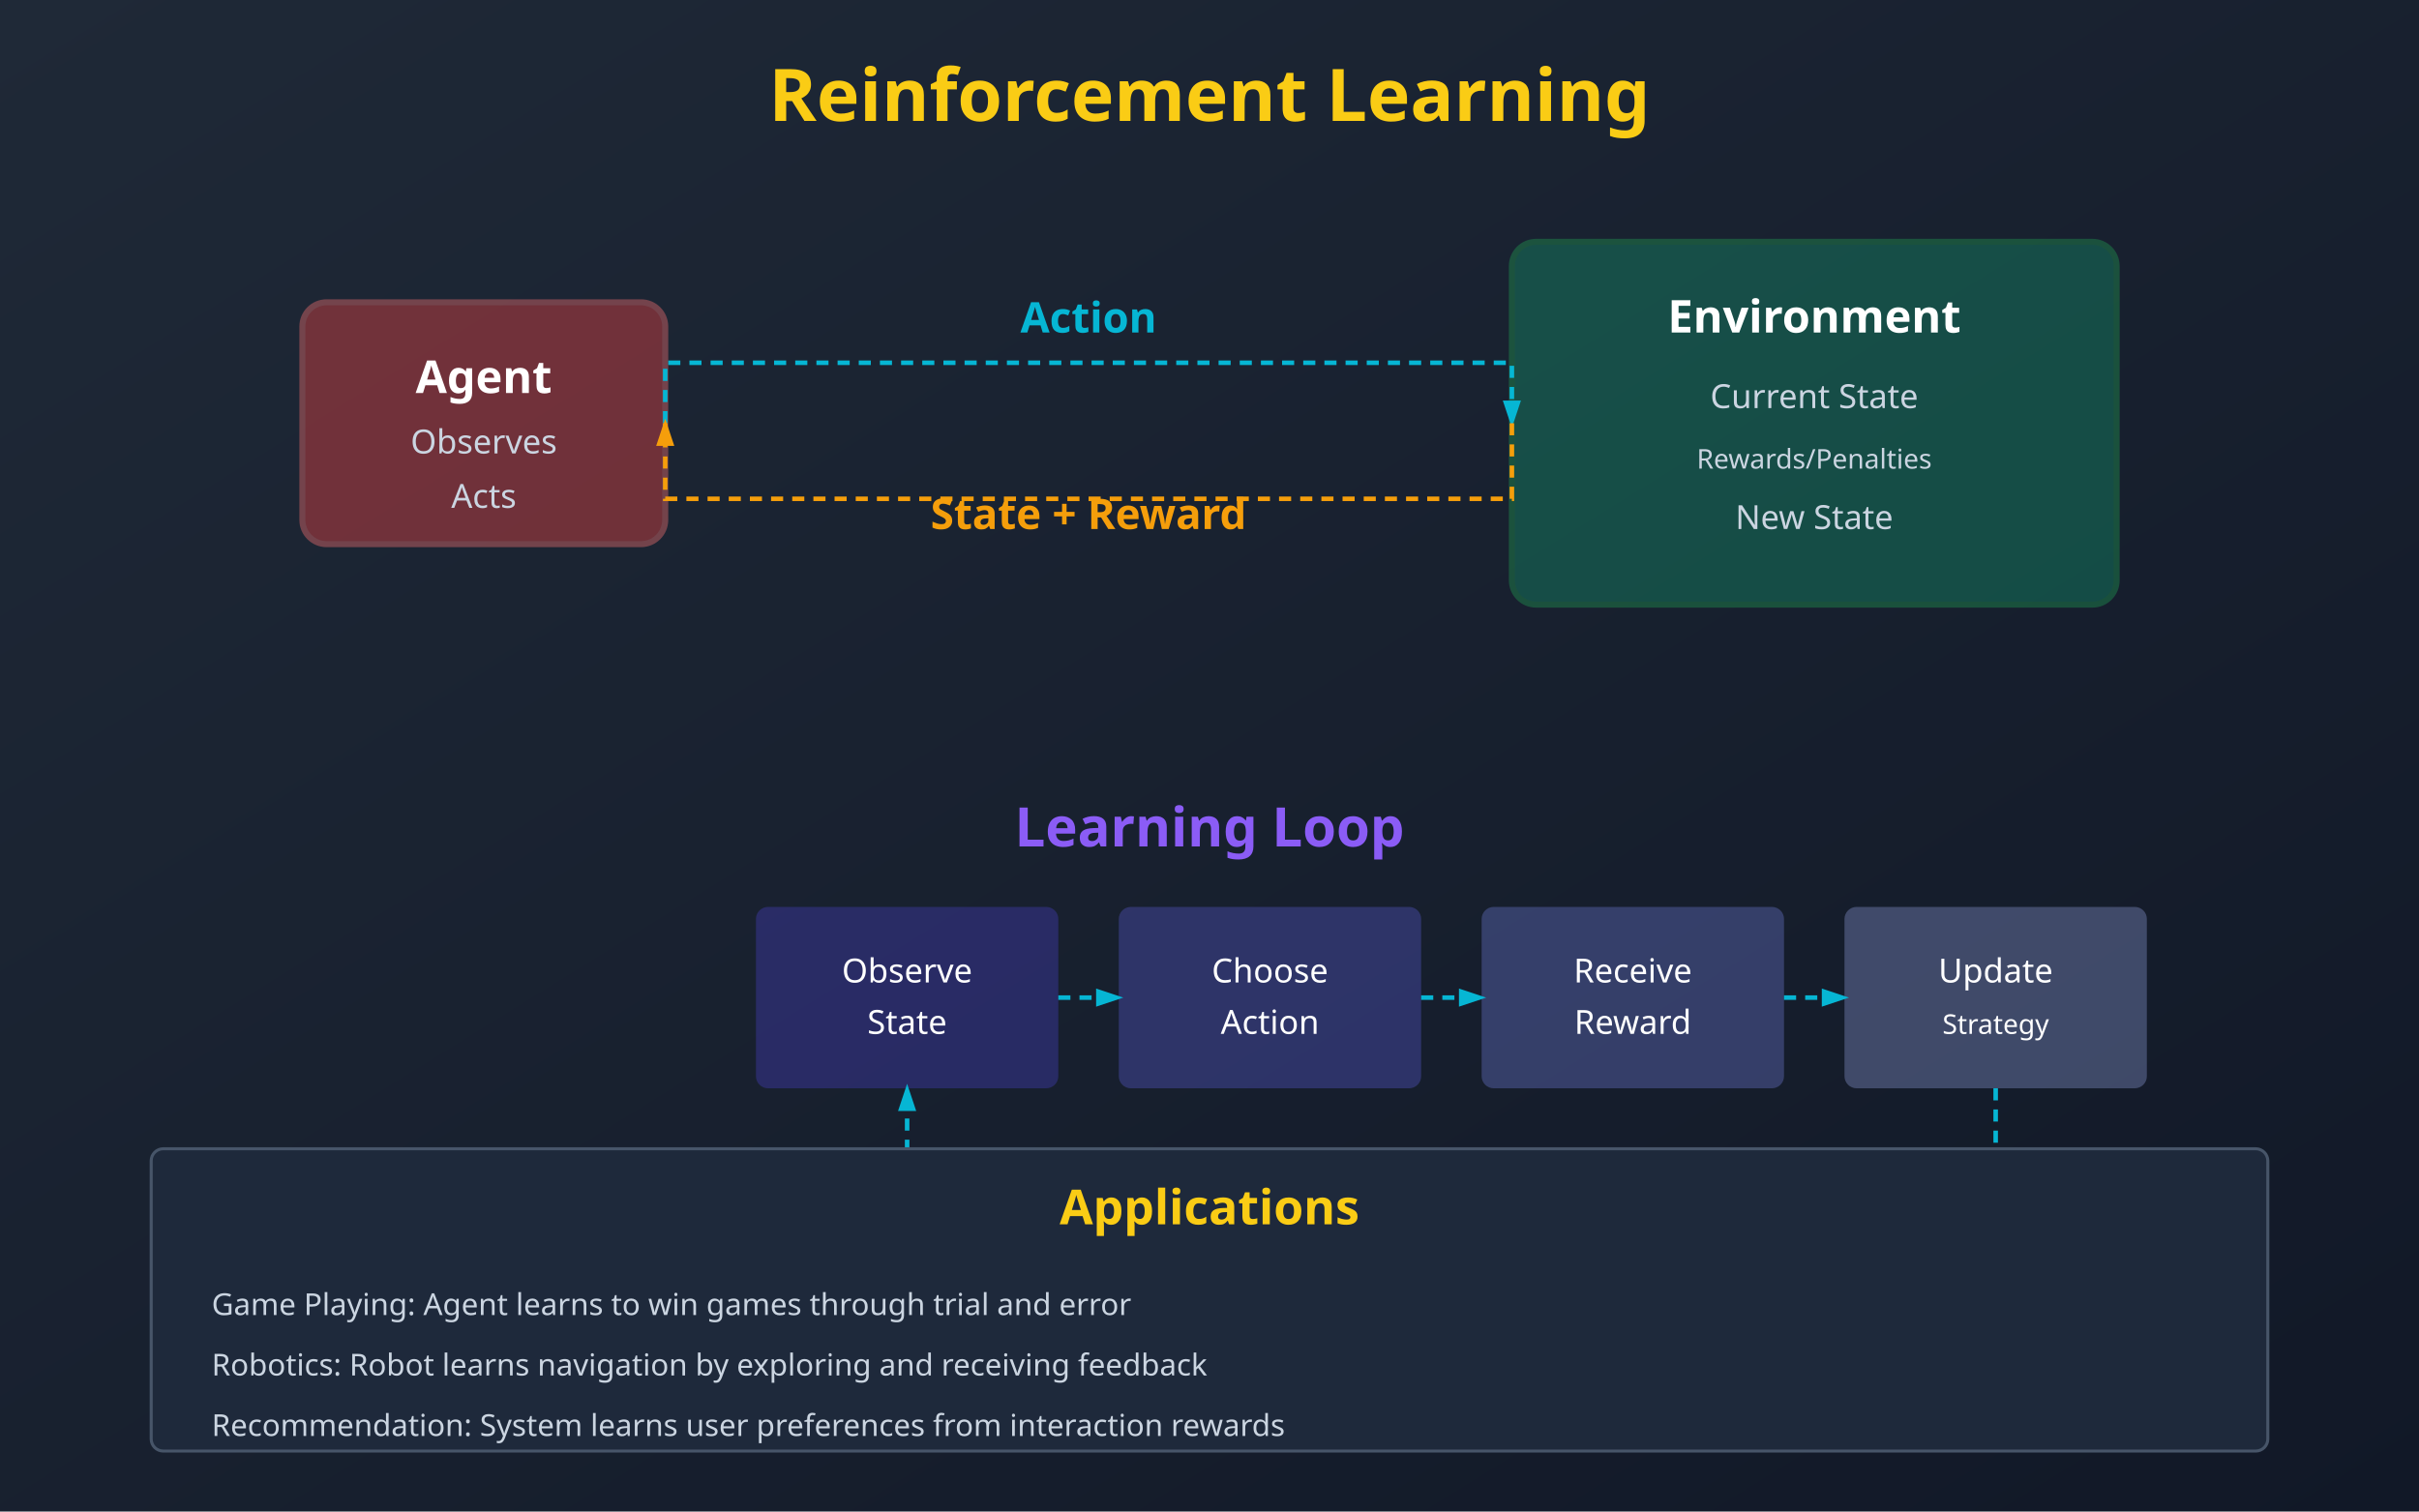
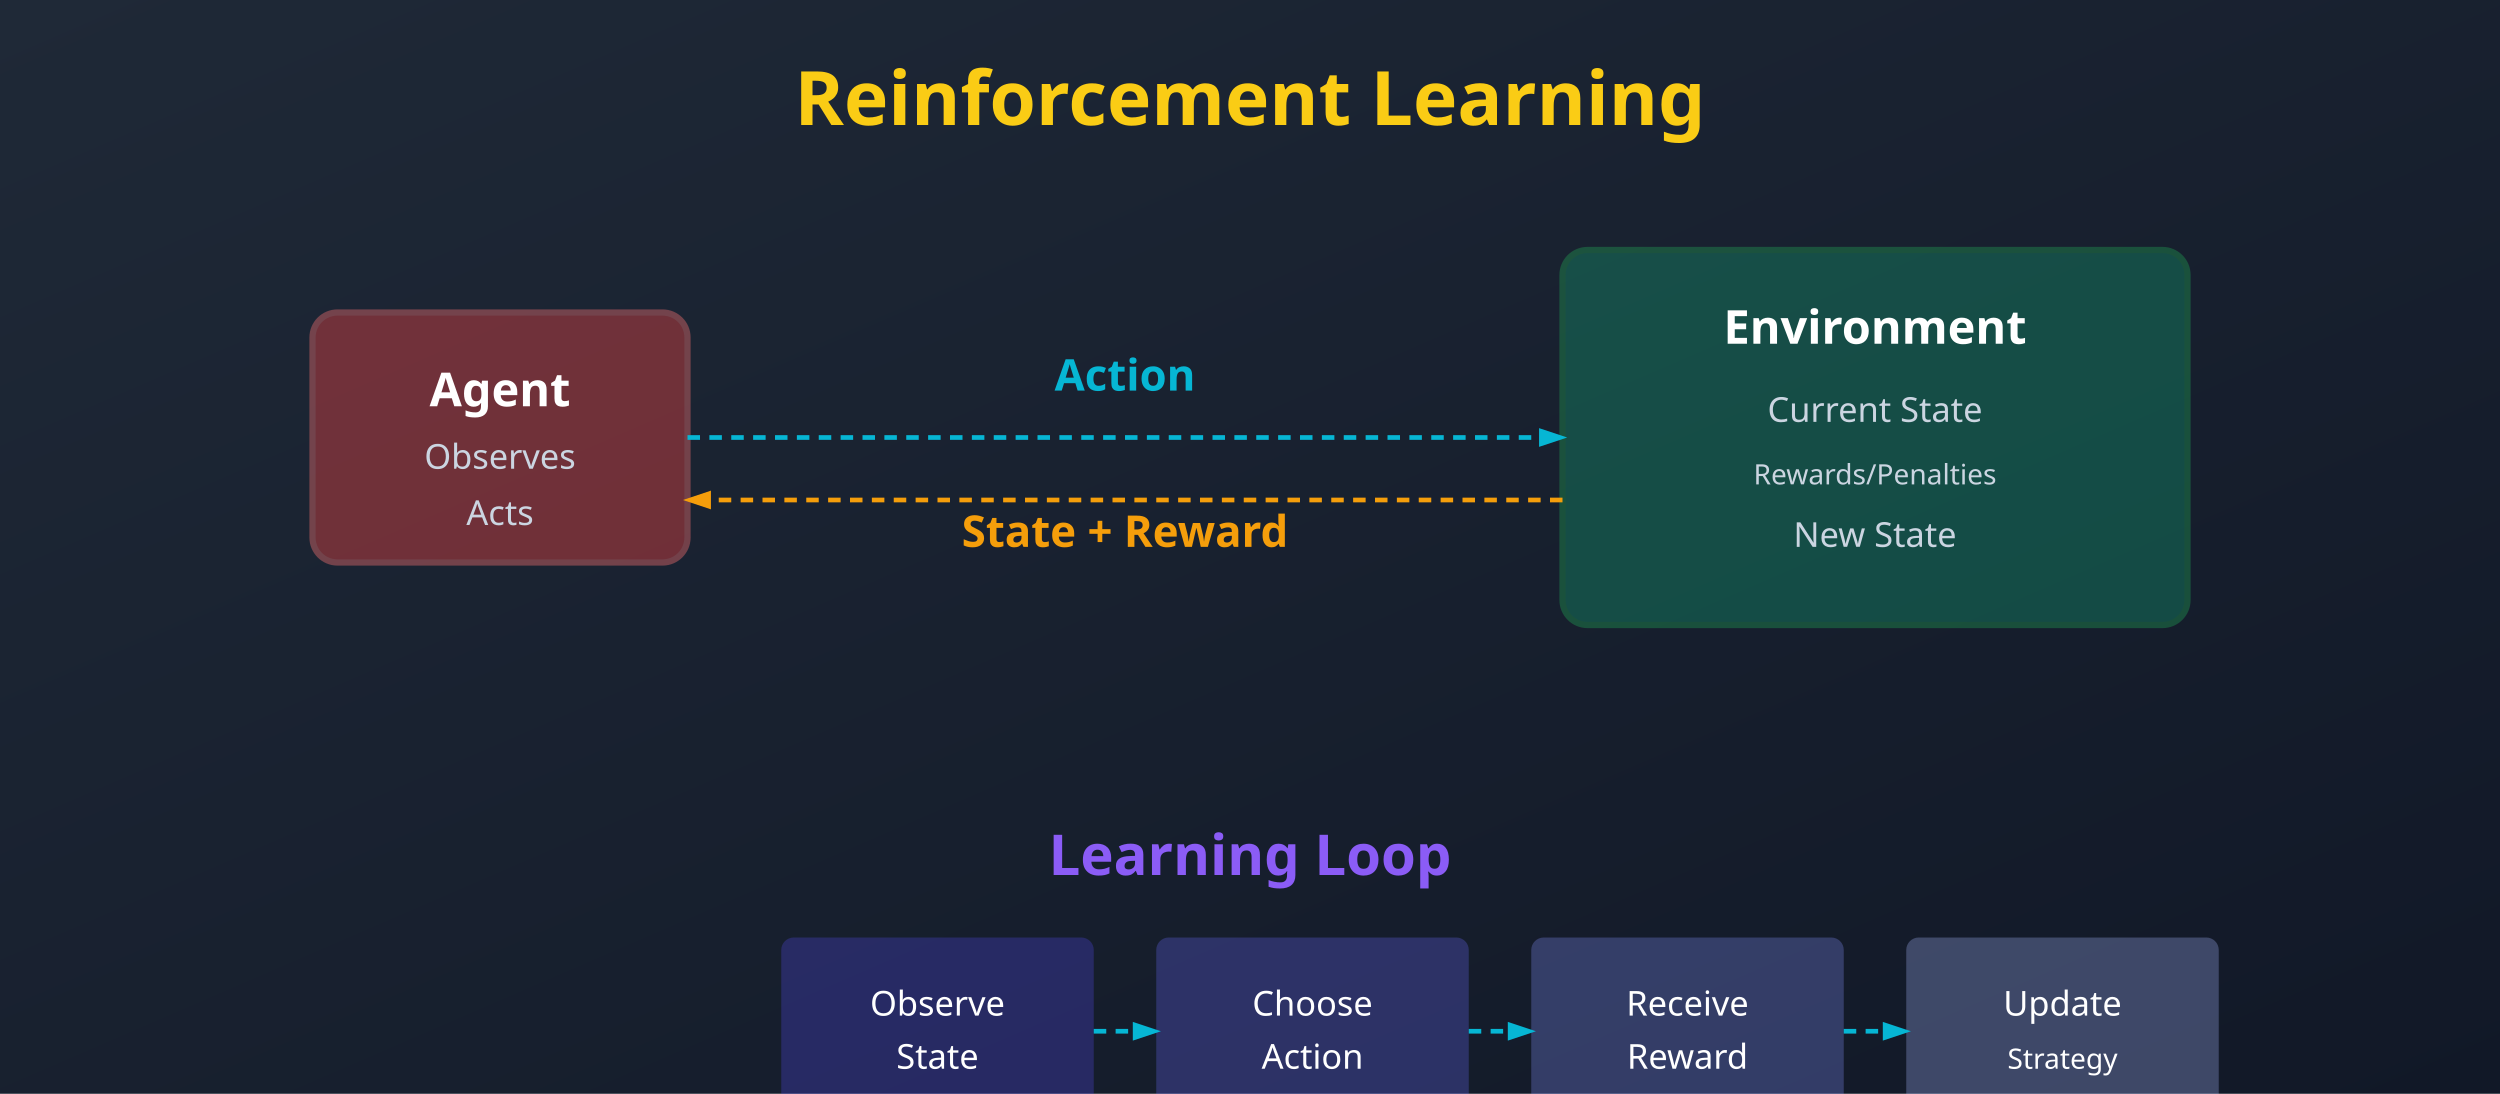
- <svg xmlns="http://www.w3.org/2000/svg" width="800" height="500" viewBox="0 0 800 500">
+ <svg xmlns="http://www.w3.org/2000/svg" width="800" height="350" viewBox="0 0 800 350">
  <defs>
    <linearGradient id="rlBg" x1="0%" y1="0%" x2="100%" y2="100%">
      <stop offset="0%" style="stop-color:#1f2937;stop-opacity:1" />
      <stop offset="100%" style="stop-color:#111827;stop-opacity:1" />
    </linearGradient>
    <marker id="arrowRL" markerWidth="6" markerHeight="6" refX="5" refY="2" orient="auto">
      <polygon points="0 0, 6 2, 0 4" fill="#06b6d4" />
    </marker>
    <marker id="arrowRLOrange" markerWidth="6" markerHeight="6" refX="5" refY="2" orient="auto">
      <polygon points="0 0, 6 2, 0 4" fill="#f59e0b" />
    </marker>
  </defs>
-   <rect width="800" height="500" fill="url(#rlBg)" />
+   <rect width="800" height="350" fill="url(#rlBg)" />
  <text x="400" y="40" font-family="system-ui, sans-serif" font-size="24" font-weight="bold" fill="#facc15" text-anchor="middle">Reinforcement Learning</text>
  <g transform="translate(100, 100)">
    <rect x="0" y="0" width="120" height="80" fill="#ef4444" opacity="0.4" rx="8" stroke="#f87171" stroke-width="2" />
    <text x="60" y="30" font-family="system-ui, sans-serif" font-size="15" font-weight="bold" fill="#fff" text-anchor="middle">Agent</text>
    <text x="60" y="50" font-family="system-ui, sans-serif" font-size="11" fill="#cbd5e1" text-anchor="middle">Observes</text>
    <text x="60" y="68" font-family="system-ui, sans-serif" font-size="11" fill="#cbd5e1" text-anchor="middle">Acts</text>
  </g>
  <g transform="translate(500, 80)">
    <rect x="0" y="0" width="200" height="120" fill="#10b981" opacity="0.3" rx="8" stroke="#22c55e" stroke-width="2" />
    <text x="100" y="30" font-family="system-ui, sans-serif" font-size="15" font-weight="bold" fill="#fff" text-anchor="middle">Environment</text>
    <text x="100" y="55" font-family="system-ui, sans-serif" font-size="11" fill="#cbd5e1" text-anchor="middle">Current State</text>
    <text x="100" y="75" font-family="system-ui, sans-serif" font-size="9" fill="#cbd5e1" text-anchor="middle">Rewards/Penalties</text>
    <text x="100" y="95" font-family="system-ui, sans-serif" font-size="11" fill="#cbd5e1" text-anchor="middle">New State</text>
  </g>
-   <path d="M 220 140 L 220 120 L 500 120 L 500 140" fill="none" stroke="#06b6d4" stroke-width="1.5" stroke-dasharray="4,3" marker-end="url(#arrowRL)" />
-   <text x="360" y="110" font-family="system-ui, sans-serif" font-size="14" font-weight="bold" fill="#06b6d4" text-anchor="middle">Action</text>
-   <path d="M 500 140 L 500 165 L 220 165 L 220 140" fill="none" stroke="#f59e0b" stroke-width="1.5" stroke-dasharray="4,3" marker-end="url(#arrowRLOrange)" />
+   <path d="M 220 140 L 500 140" fill="none" stroke="#06b6d4" stroke-width="1.5" stroke-dasharray="4,3" marker-end="url(#arrowRL)" />
+   <text x="360" y="125" font-family="system-ui, sans-serif" font-size="14" font-weight="bold" fill="#06b6d4" text-anchor="middle">Action</text>
+   <path d="M 500 160 L 220 160" fill="none" stroke="#f59e0b" stroke-width="1.5" stroke-dasharray="4,3" marker-end="url(#arrowRLOrange)" />
  <text x="360" y="175" font-family="system-ui, sans-serif" font-size="14" font-weight="bold" fill="#f59e0b" text-anchor="middle">State + Reward</text>
  <g transform="translate(250, 250)">
    <text x="150" y="30" font-family="system-ui, sans-serif" font-size="18" font-weight="bold" fill="#8b5cf6" text-anchor="middle">Learning Loop</text>
    <rect x="0" y="50" width="100" height="60" fill="#4f46e5" opacity="0.3" rx="4" />
    <text x="50" y="75" font-family="system-ui, sans-serif" font-size="11" fill="#fff" text-anchor="middle">Observe</text>
    <text x="50" y="92" font-family="system-ui, sans-serif" font-size="11" fill="#fff" text-anchor="middle">State</text>
    <rect x="120" y="50" width="100" height="60" fill="#6366f1" opacity="0.3" rx="4" />
    <text x="170" y="75" font-family="system-ui, sans-serif" font-size="11" fill="#fff" text-anchor="middle">Choose</text>
    <text x="170" y="92" font-family="system-ui, sans-serif" font-size="11" fill="#fff" text-anchor="middle">Action</text>
    <rect x="240" y="50" width="100" height="60" fill="#818cf8" opacity="0.3" rx="4" />
    <text x="290" y="75" font-family="system-ui, sans-serif" font-size="11" fill="#fff" text-anchor="middle">Receive</text>
    <text x="290" y="92" font-family="system-ui, sans-serif" font-size="11" fill="#fff" text-anchor="middle">Reward</text>
    <rect x="360" y="50" width="100" height="60" fill="#a5b4fc" opacity="0.3" rx="4" />
    <text x="410" y="75" font-family="system-ui, sans-serif" font-size="11" fill="#fff" text-anchor="middle">Update</text>
    <text x="410" y="92" font-family="system-ui, sans-serif" font-size="9" fill="#fff" text-anchor="middle">Strategy</text>
    <path d="M 100 80 L 120 80" fill="none" stroke="#06b6d4" stroke-width="1.5" stroke-dasharray="4,3" marker-end="url(#arrowRL)" />
    <path d="M 220 80 L 240 80" fill="none" stroke="#06b6d4" stroke-width="1.5" stroke-dasharray="4,3" marker-end="url(#arrowRL)" />
    <path d="M 340 80 L 360 80" fill="none" stroke="#06b6d4" stroke-width="1.5" stroke-dasharray="4,3" marker-end="url(#arrowRL)" />
    <path d="M 410 110 L 410 140 L 50 140 L 50 110" fill="none" stroke="#06b6d4" stroke-width="1.5" stroke-dasharray="4,3" marker-end="url(#arrowRL)" />
  </g>
-   <g transform="translate(50, 380)">
-     <rect x="0" y="0" width="700" height="100" fill="#1e293b" rx="4" stroke="#475569" stroke-width="1" />
-     <text x="350" y="25" font-family="system-ui, sans-serif" font-size="16" font-weight="bold" fill="#facc15" text-anchor="middle">Applications</text>
-     <text x="20" y="55" font-family="system-ui, sans-serif" font-size="10" fill="#cbd5e1">Game Playing: Agent learns to win games through trial and error</text>
-     <text x="20" y="75" font-family="system-ui, sans-serif" font-size="10" fill="#cbd5e1">Robotics: Robot learns navigation by exploring and receiving feedback</text>
-     <text x="20" y="95" font-family="system-ui, sans-serif" font-size="10" fill="#cbd5e1">Recommendation: System learns user preferences from interaction rewards</text>
-   </g>
</svg>
